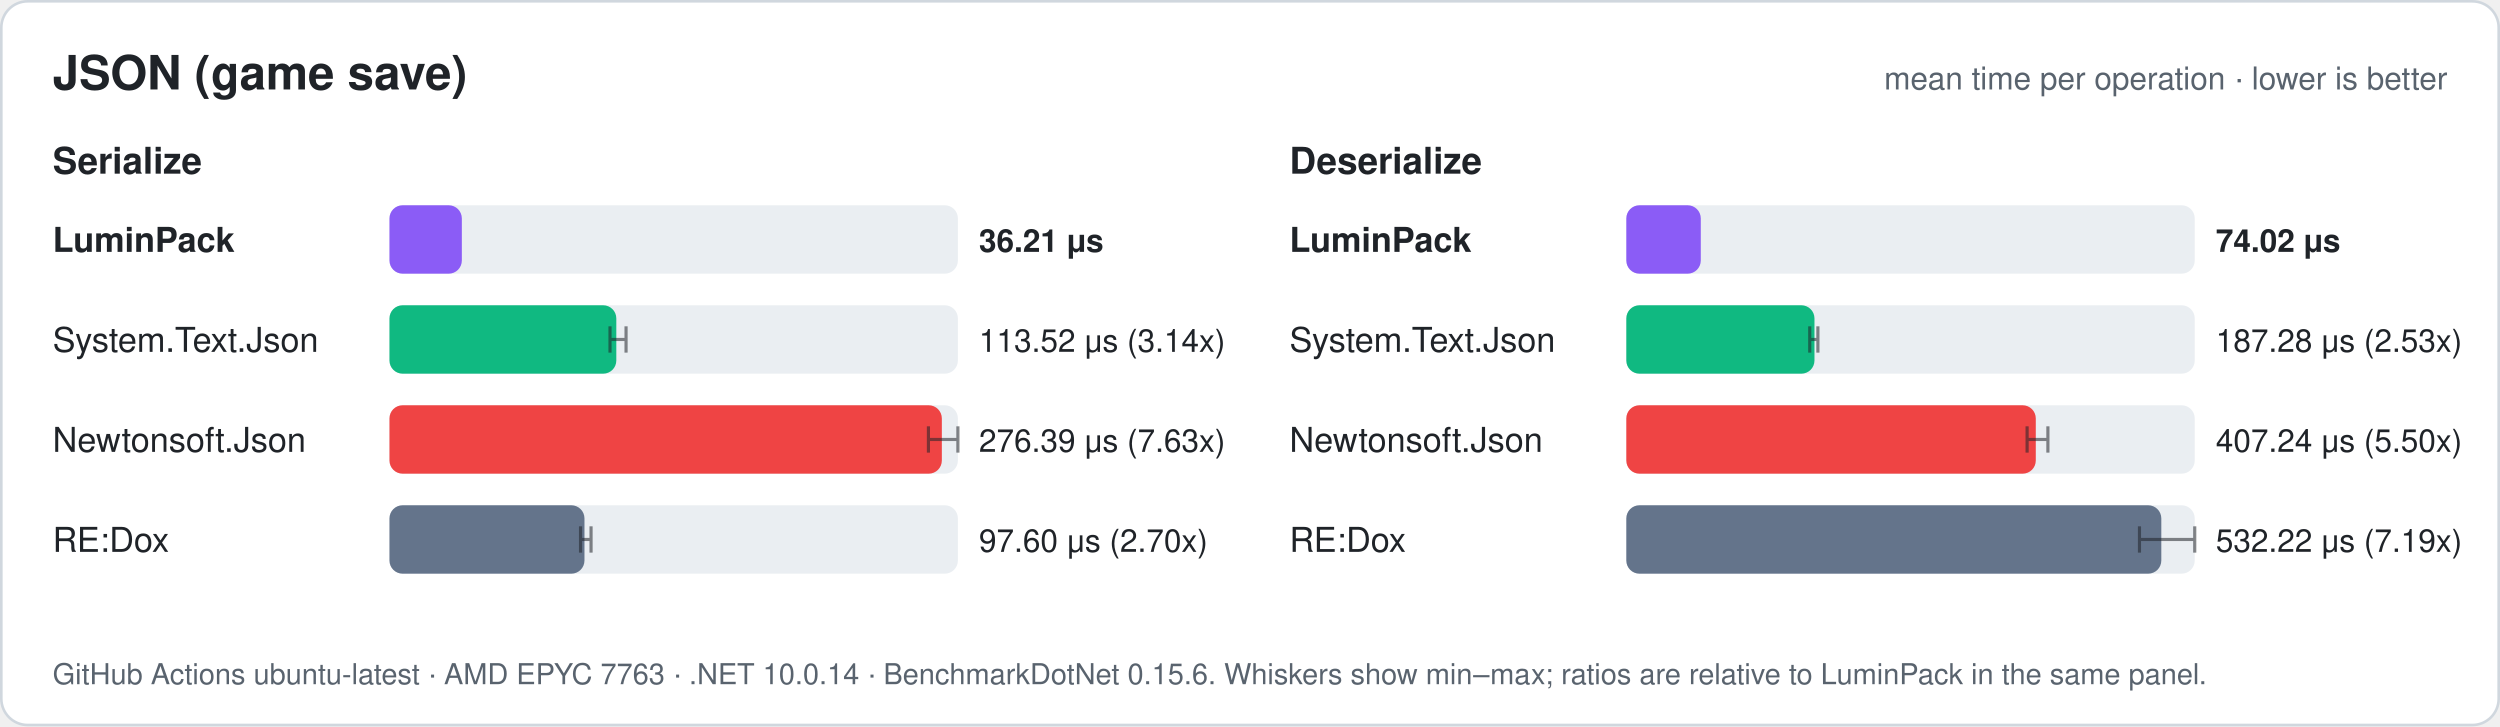
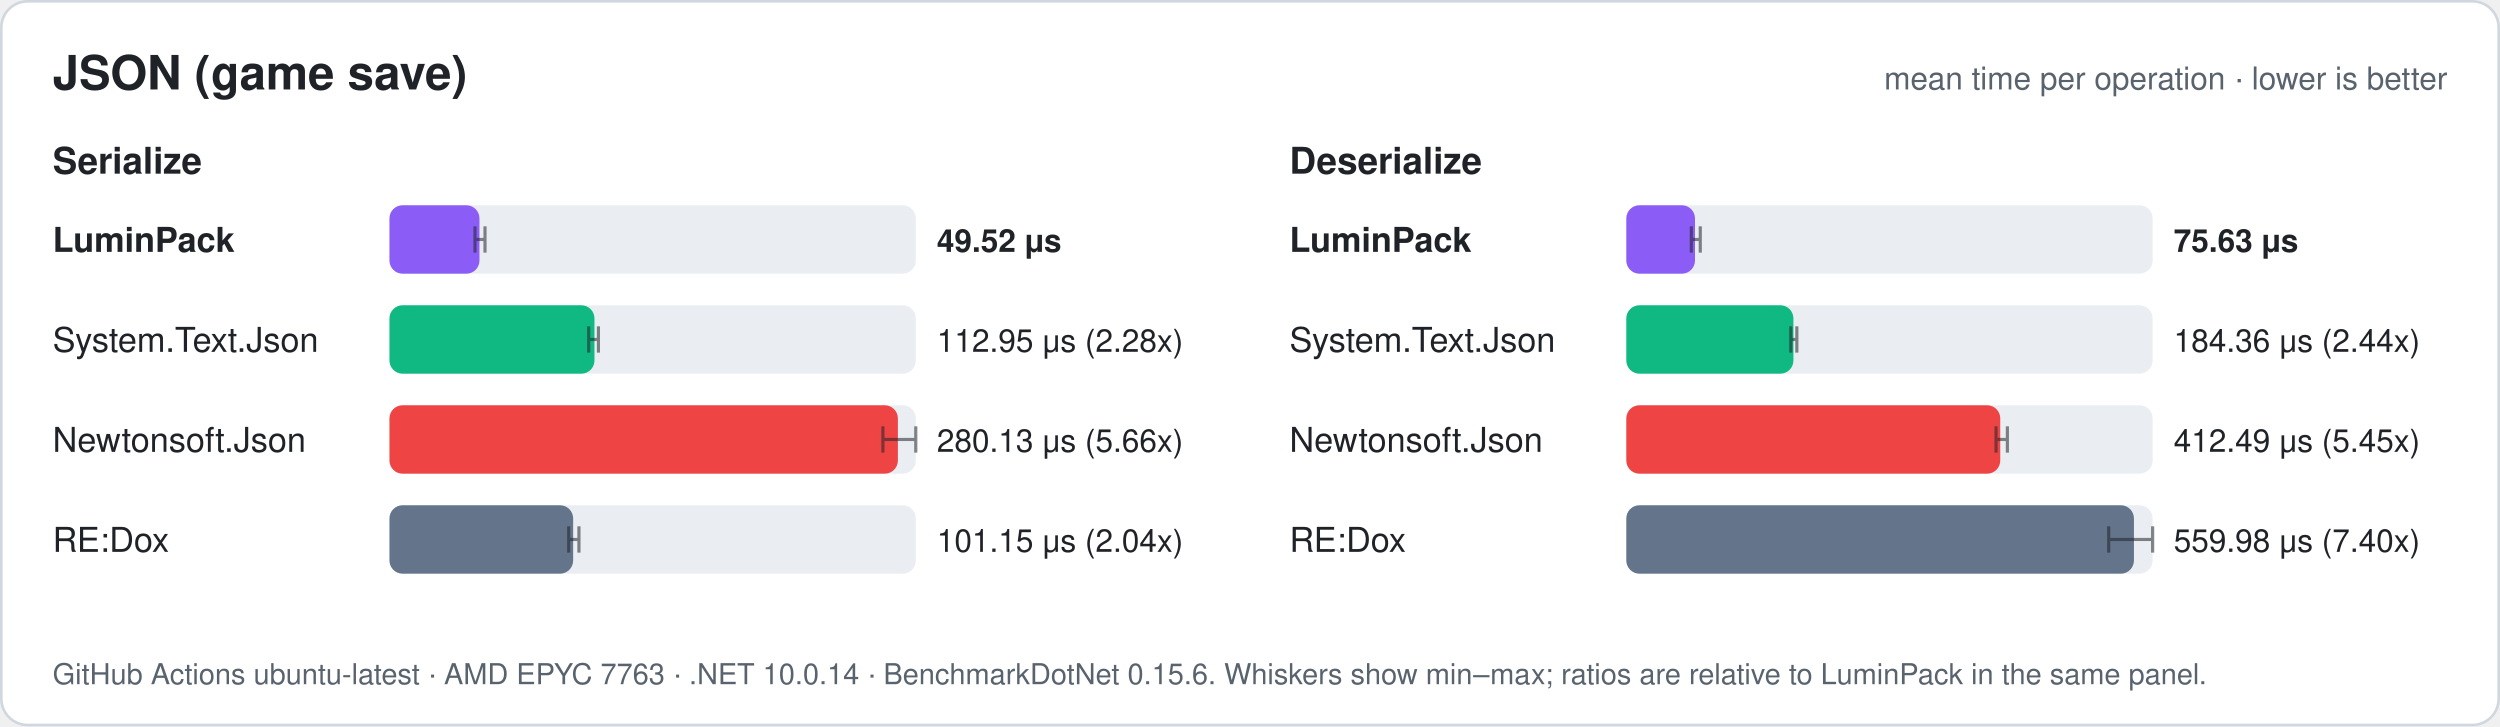
<svg xmlns="http://www.w3.org/2000/svg" width="950" height="276" viewBox="0 0 950 276" font-family="-apple-system,BlinkMacSystemFont,Segoe UI,Helvetica,Arial,sans-serif">
  <rect x="0.5" y="0.5" width="949" height="275" rx="10" fill="#FFFFFF" stroke="#D0D7DE" />
  <text x="20" y="34" font-size="18" font-weight="600" fill="#1F2328">JSON (game save)</text>
  <text x="930" y="34" font-size="12" text-anchor="end" fill="#59636E">mean time per operation · lower is better</text>
  <text x="20" y="66" font-size="14" font-weight="600" fill="#1F2328">Serialize</text>
  <text x="20" y="95.7" font-size="13" font-weight="700" fill="#1F2328">LuminPack</text>
-   <rect x="148" y="78" width="216" height="26" rx="5" fill="#EAEEF2" />
-   <rect x="148" y="78" width="27.5" height="26" rx="5" fill="#8B5CF6" />
-   <text x="372" y="95.7" font-size="12" font-weight="700" fill="#1F2328">36.21 μs</text>
+   <rect x="148" y="78" width="200" height="26" rx="5" fill="#EAEEF2" />
+   <rect x="148" y="78" width="34.2" height="26" rx="5" fill="#8B5CF6" />
+   <path d="M180.5 91H184.3M180.5 86V96M184.3 86V96" stroke="#1F2328" stroke-opacity="0.55" stroke-width="1.2" fill="none" />
+   <text x="356" y="95.7" font-size="12" font-weight="700" fill="#1F2328">49.52 μs</text>
  <text x="20" y="133.7" font-size="13" font-weight="400" fill="#1F2328">System.Text.Json</text>
-   <rect x="148" y="116" width="216" height="26" rx="5" fill="#EAEEF2" />
-   <rect x="148" y="116" width="86.2" height="26" rx="5" fill="#10B981" />
-   <path d="M231.8 129H237.9M231.8 124V134M237.9 124V134" stroke="#1F2328" stroke-opacity="0.55" stroke-width="1.2" fill="none" />
-   <text x="372" y="133.7" font-size="12" font-weight="400" fill="#1F2328">113.52 μs  (3.14x)</text>
+   <rect x="148" y="116" width="200" height="26" rx="5" fill="#EAEEF2" />
+   <rect x="148" y="116" width="77.9" height="26" rx="5" fill="#10B981" />
+   <path d="M223.7 129H227.4M223.7 124V134M227.4 124V134" stroke="#1F2328" stroke-opacity="0.55" stroke-width="1.2" fill="none" />
+   <text x="356" y="133.7" font-size="12" font-weight="400" fill="#1F2328">112.95 μs  (2.28x)</text>
  <text x="20" y="171.7" font-size="13" font-weight="400" fill="#1F2328">Newtonsoft.Json</text>
-   <rect x="148" y="154" width="216" height="26" rx="5" fill="#EAEEF2" />
-   <rect x="148" y="154" width="209.9" height="26" rx="5" fill="#EF4444" />
-   <path d="M352.8 167H364.0M352.8 162V172M364.0 162V172" stroke="#1F2328" stroke-opacity="0.55" stroke-width="1.2" fill="none" />
-   <text x="372" y="171.7" font-size="12" font-weight="400" fill="#1F2328">276.39 μs  (7.63x)</text>
+   <rect x="148" y="154" width="200" height="26" rx="5" fill="#EAEEF2" />
+   <rect x="148" y="154" width="193.2" height="26" rx="5" fill="#EF4444" />
+   <path d="M335.5 167H348.0M335.5 162V172M348.0 162V172" stroke="#1F2328" stroke-opacity="0.55" stroke-width="1.2" fill="none" />
+   <text x="356" y="171.7" font-size="12" font-weight="400" fill="#1F2328">280.13 μs  (5.66x)</text>
  <text x="20" y="209.7" font-size="13" font-weight="400" fill="#1F2328">RE:Dox</text>
-   <rect x="148" y="192" width="216" height="26" rx="5" fill="#EAEEF2" />
-   <rect x="148" y="192" width="74.1" height="26" rx="5" fill="#64748B" />
-   <path d="M220.6 205H224.6M220.6 200V210M224.6 200V210" stroke="#1F2328" stroke-opacity="0.55" stroke-width="1.2" fill="none" />
-   <text x="372" y="209.7" font-size="12" font-weight="400" fill="#1F2328">97.60 μs  (2.70x)</text>
+   <rect x="148" y="192" width="200" height="26" rx="5" fill="#EAEEF2" />
+   <rect x="148" y="192" width="69.8" height="26" rx="5" fill="#64748B" />
+   <path d="M216.1 205H220.0M216.1 200V210M220.0 200V210" stroke="#1F2328" stroke-opacity="0.55" stroke-width="1.2" fill="none" />
+   <text x="356" y="209.7" font-size="12" font-weight="400" fill="#1F2328">101.15 μs  (2.04x)</text>
  <text x="490" y="66" font-size="14" font-weight="600" fill="#1F2328">Deserialize</text>
  <text x="490" y="95.7" font-size="13" font-weight="700" fill="#1F2328">LuminPack</text>
-   <rect x="618" y="78" width="216" height="26" rx="5" fill="#EAEEF2" />
-   <rect x="618" y="78" width="28.3" height="26" rx="5" fill="#8B5CF6" />
-   <text x="842" y="95.7" font-size="12" font-weight="700" fill="#1F2328">74.02 μs</text>
+   <rect x="618" y="78" width="200" height="26" rx="5" fill="#EAEEF2" />
+   <rect x="618" y="78" width="26.1" height="26" rx="5" fill="#8B5CF6" />
+   <path d="M642.7 91H646.1M642.7 86V96M646.1 86V96" stroke="#1F2328" stroke-opacity="0.55" stroke-width="1.2" fill="none" />
+   <text x="826" y="95.7" font-size="12" font-weight="700" fill="#1F2328">75.63 μs</text>
  <text x="490" y="133.7" font-size="13" font-weight="400" fill="#1F2328">System.Text.Json</text>
-   <rect x="618" y="116" width="216" height="26" rx="5" fill="#EAEEF2" />
-   <rect x="618" y="116" width="71.5" height="26" rx="5" fill="#10B981" />
-   <path d="M687.7 129H690.8M687.7 124V134M690.8 124V134" stroke="#1F2328" stroke-opacity="0.55" stroke-width="1.2" fill="none" />
-   <text x="842" y="133.7" font-size="12" font-weight="400" fill="#1F2328">187.28 μs  (2.53x)</text>
+   <rect x="618" y="116" width="200" height="26" rx="5" fill="#EAEEF2" />
+   <rect x="618" y="116" width="63.5" height="26" rx="5" fill="#10B981" />
+   <path d="M680.5 129H682.8M680.5 124V134M682.8 124V134" stroke="#1F2328" stroke-opacity="0.55" stroke-width="1.2" fill="none" />
+   <text x="826" y="133.7" font-size="12" font-weight="400" fill="#1F2328">184.36 μs  (2.44x)</text>
  <text x="490" y="171.7" font-size="13" font-weight="400" fill="#1F2328">Newtonsoft.Json</text>
-   <rect x="618" y="154" width="216" height="26" rx="5" fill="#EAEEF2" />
-   <rect x="618" y="154" width="155.6" height="26" rx="5" fill="#EF4444" />
-   <path d="M770.3 167H778.2M770.3 162V172M778.2 162V172" stroke="#1F2328" stroke-opacity="0.55" stroke-width="1.2" fill="none" />
-   <text x="842" y="171.7" font-size="12" font-weight="400" fill="#1F2328">407.24 μs  (5.50x)</text>
+   <rect x="618" y="154" width="200" height="26" rx="5" fill="#EAEEF2" />
+   <rect x="618" y="154" width="142.1" height="26" rx="5" fill="#EF4444" />
+   <path d="M758.5 167H762.8M758.5 162V172M762.8 162V172" stroke="#1F2328" stroke-opacity="0.55" stroke-width="1.2" fill="none" />
+   <text x="826" y="171.7" font-size="12" font-weight="400" fill="#1F2328">412.49 μs  (5.45x)</text>
  <text x="490" y="209.7" font-size="13" font-weight="400" fill="#1F2328">RE:Dox</text>
-   <rect x="618" y="192" width="216" height="26" rx="5" fill="#EAEEF2" />
-   <rect x="618" y="192" width="203.3" height="26" rx="5" fill="#64748B" />
-   <path d="M813.0 205H834.0M813.0 200V210M834.0 200V210" stroke="#1F2328" stroke-opacity="0.55" stroke-width="1.2" fill="none" />
-   <text x="842" y="209.7" font-size="12" font-weight="400" fill="#1F2328">532.22 μs  (7.19x)</text>
+   <rect x="618" y="192" width="200" height="26" rx="5" fill="#EAEEF2" />
+   <rect x="618" y="192" width="192.9" height="26" rx="5" fill="#64748B" />
+   <path d="M801.3 205H818.0M801.3 200V210M818.0 200V210" stroke="#1F2328" stroke-opacity="0.55" stroke-width="1.2" fill="none" />
+   <text x="826" y="209.7" font-size="12" font-weight="400" fill="#1F2328">559.98 μs  (7.40x)</text>
  <text x="20" y="260" font-size="11" fill="#59636E">GitHub Actions ubuntu-latest · AMD EPYC 7763 · .NET 10.0.14 · BenchmarkDotNet 0.15.6. Whiskers show min–max; ratios are relative to LuminPack in the same panel.</text>
</svg>
